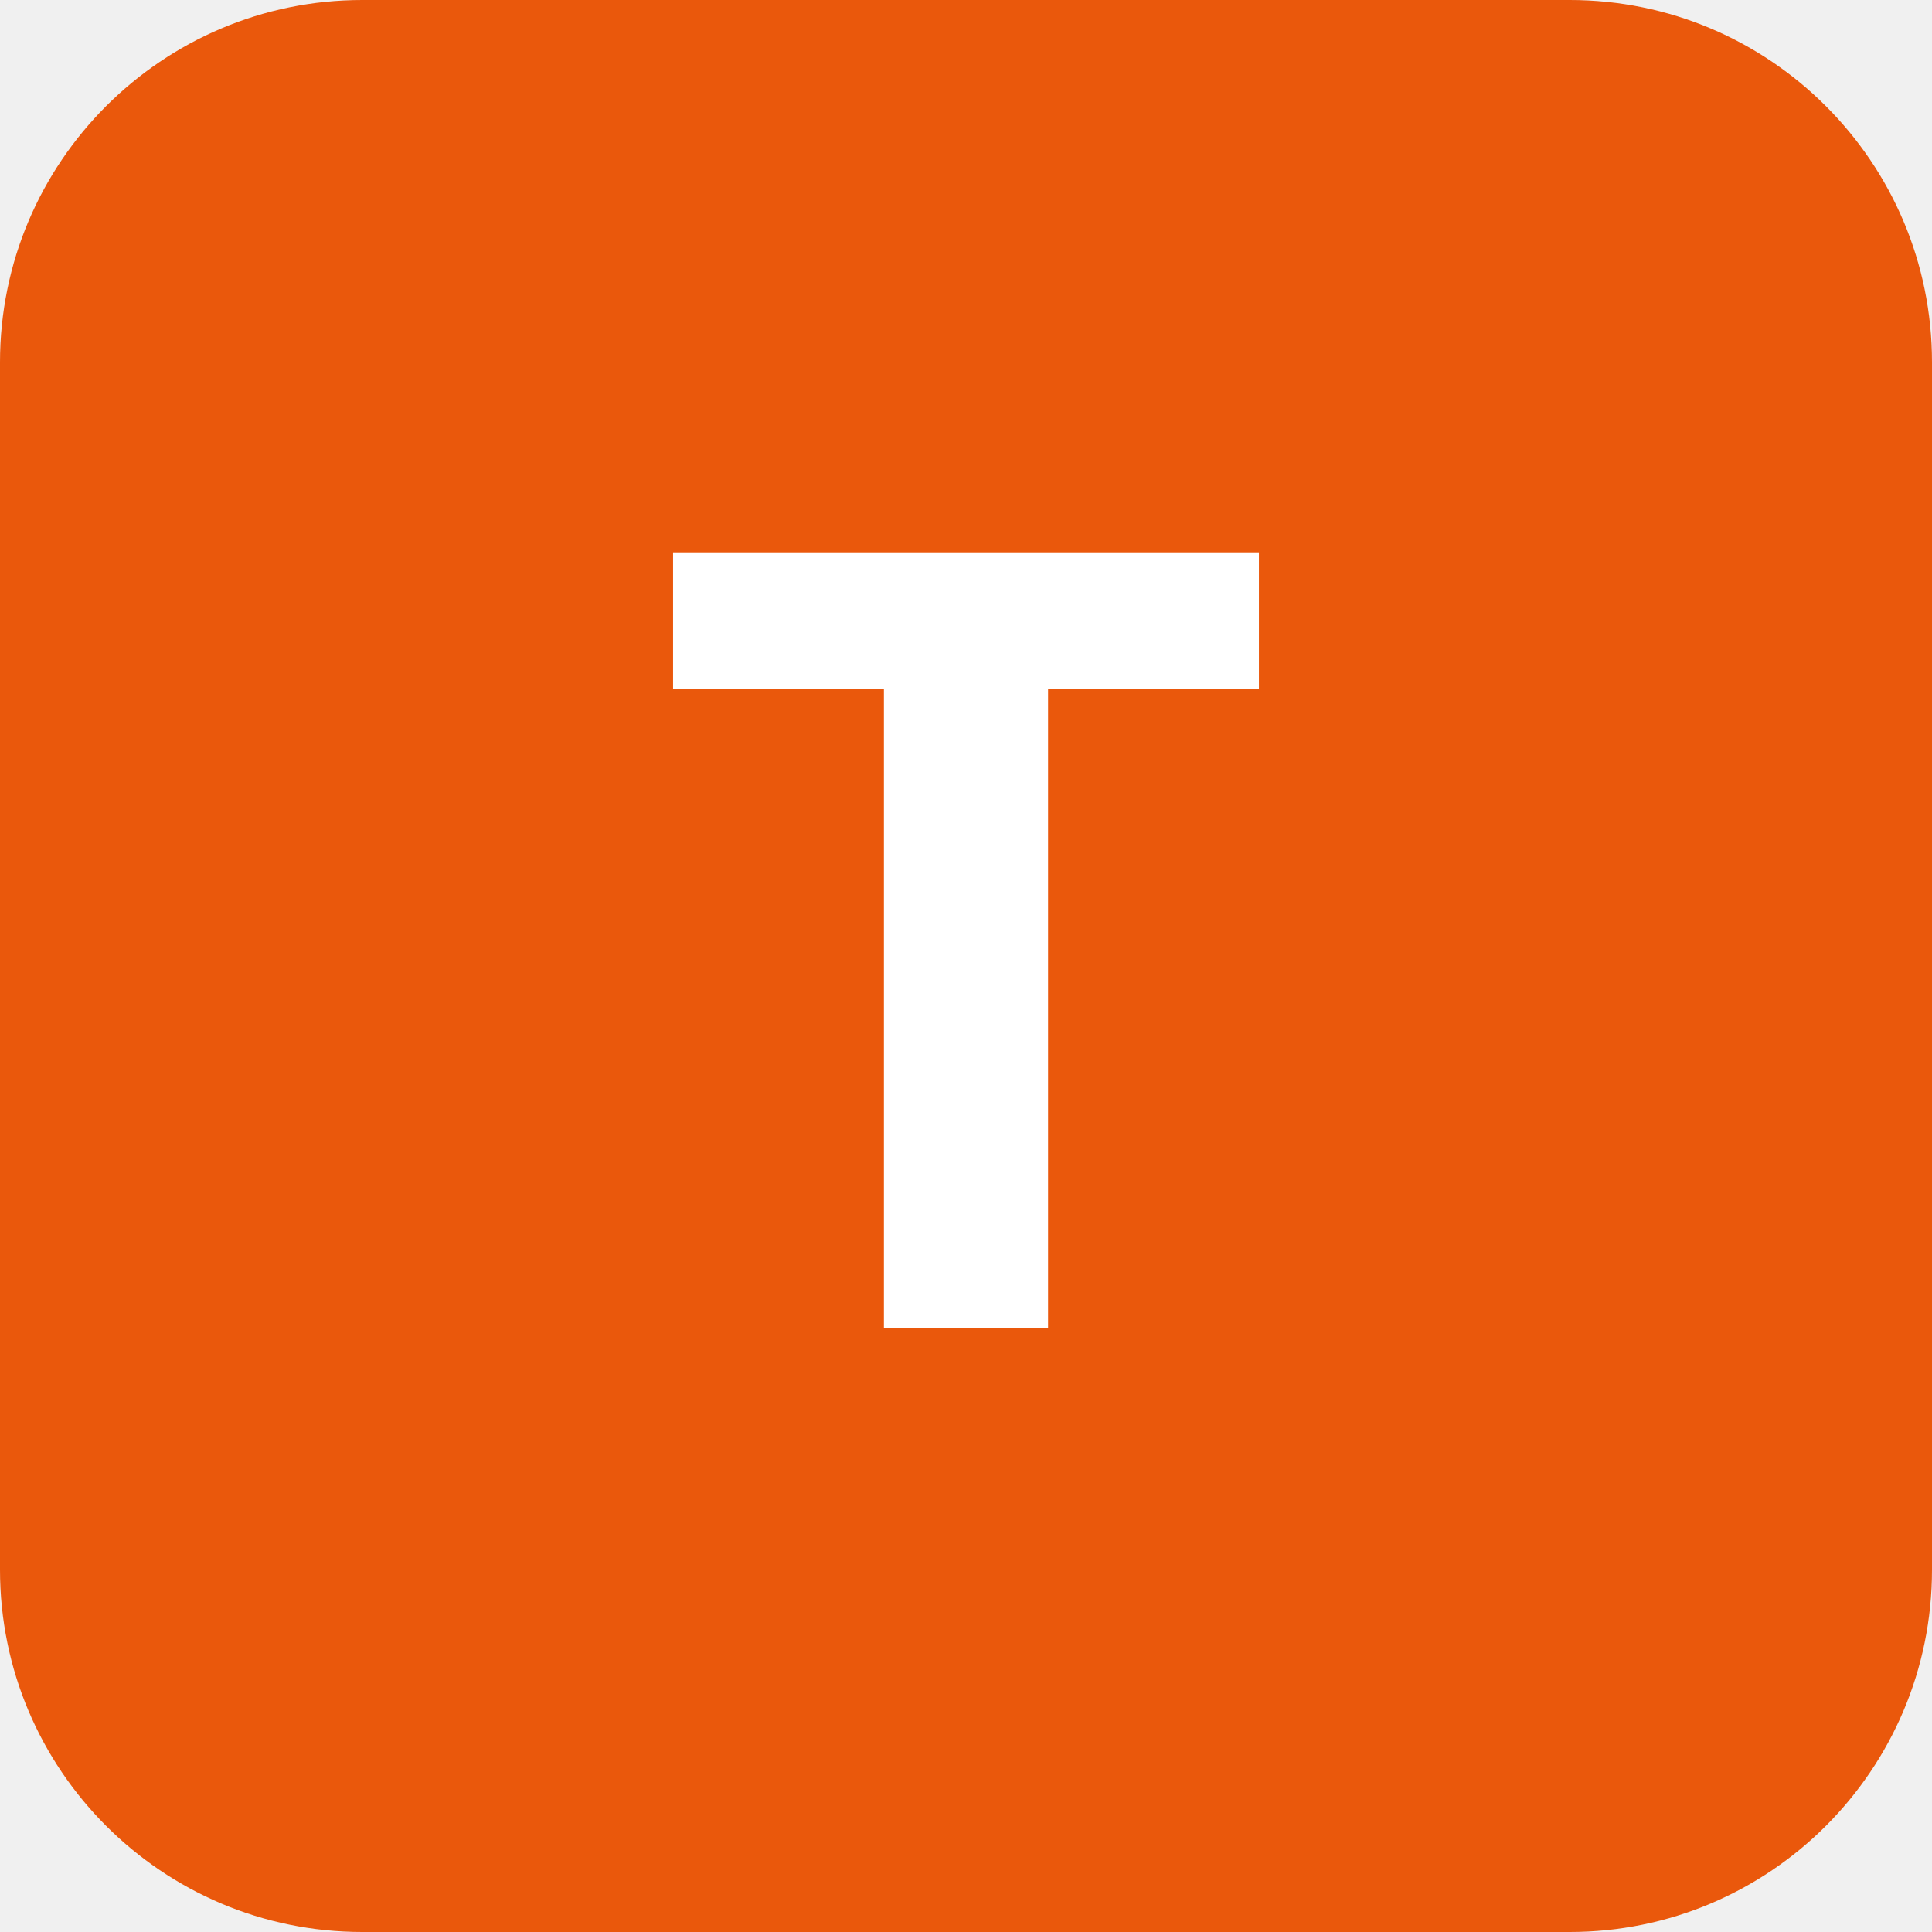
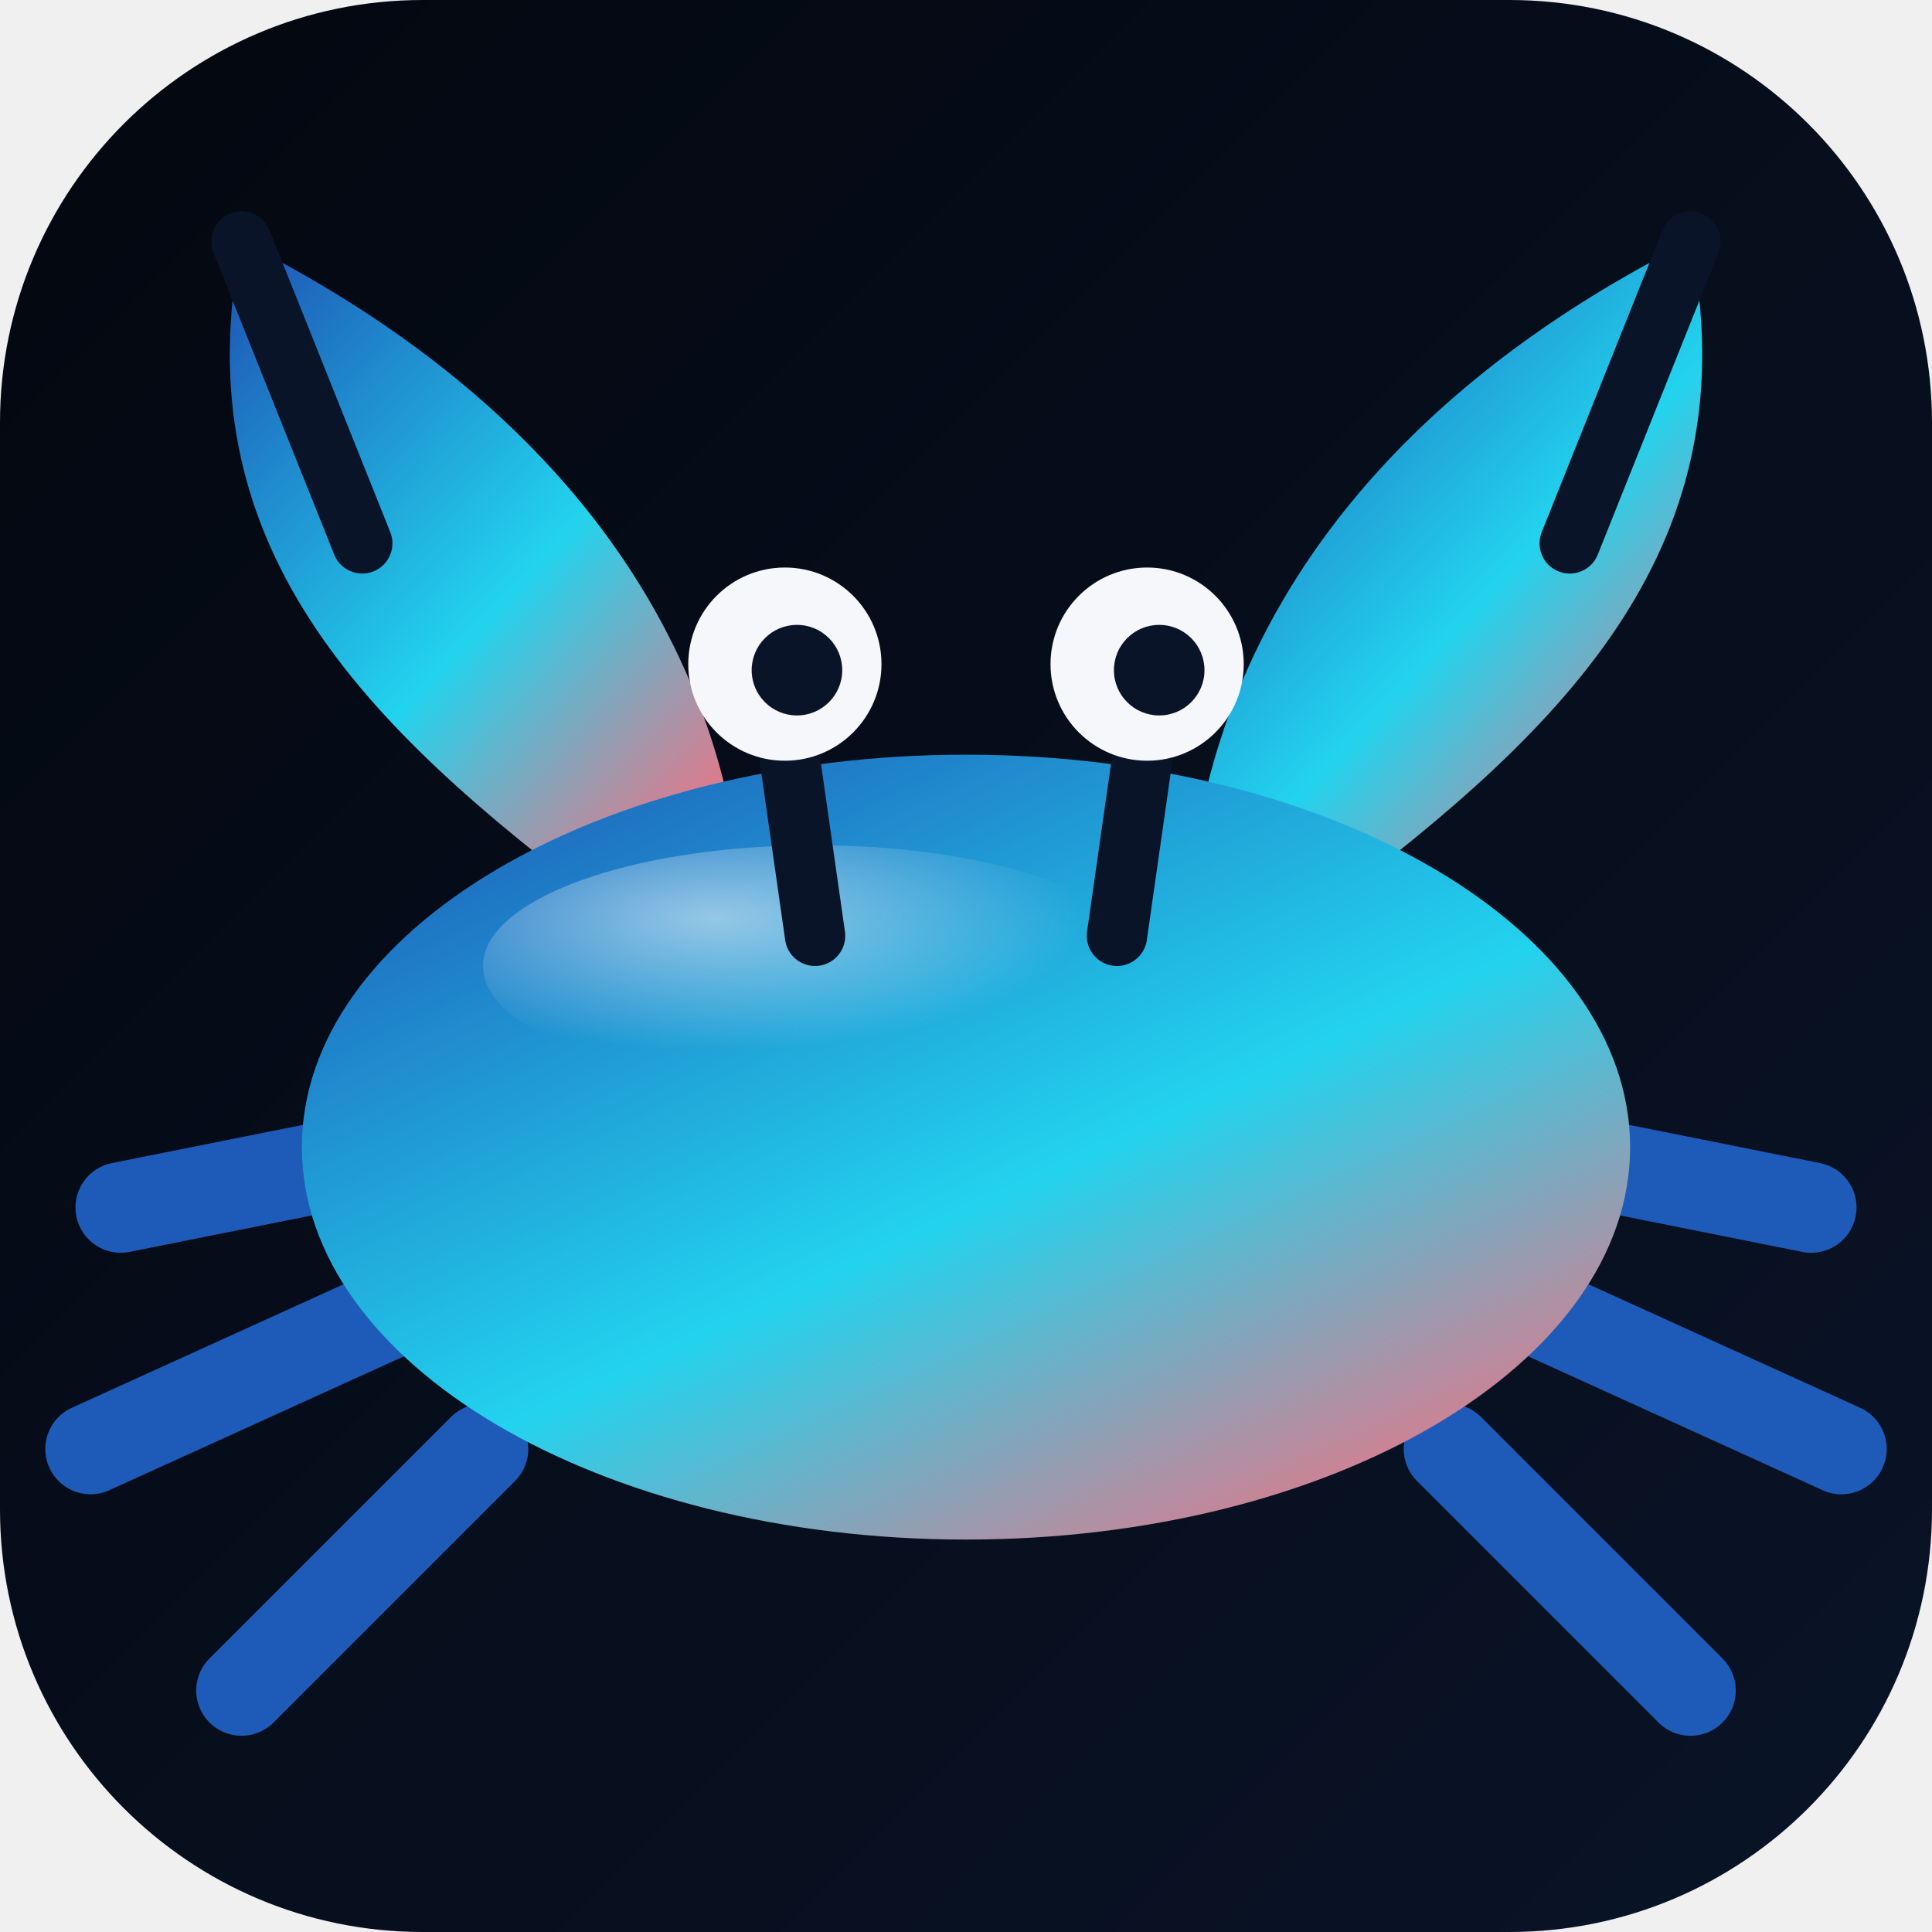
- <svg xmlns="http://www.w3.org/2000/svg" viewBox="0 0 128 128" fill="none">
-   <rect width="128" height="128" rx="24" fill="#ea580c" />
-   <text x="64" y="88" font-family="system-ui,sans-serif" font-size="72" font-weight="800" fill="white" text-anchor="middle">T</text>
+ <svg xmlns="http://www.w3.org/2000/svg" viewBox="0 0 64 64" fill="none">
+   <defs>
+     <linearGradient id="bcbg" x1="0" y1="0" x2="1" y2="1">
+       <stop offset="0%" stop-color="#03070F" />
+       <stop offset="100%" stop-color="#0A1428" />
+     </linearGradient>
+     <linearGradient id="bcbody" x1="0.1" y1="0" x2="0.9" y2="1">
+       <stop offset="0%" stop-color="#1E5BB8" />
+       <stop offset="55%" stop-color="#22D3EE" />
+       <stop offset="100%" stop-color="#FF6B7A" />
+     </linearGradient>
+     <radialGradient id="bcshine" cx="0.35" cy="0.3" r="0.55">
+       <stop offset="0%" stop-color="rgba(245,247,250,0.55)" />
+       <stop offset="100%" stop-color="rgba(245,247,250,0)" />
+     </radialGradient>
+   </defs>
+   <rect width="64" height="64" rx="14" fill="url(#bcbg)" />
+   <g stroke="#1E5BB8" stroke-width="3" stroke-linecap="round" fill="none">
+     <path d="M14 38 L4 40" />
+     <path d="M14 43 L3 48" />
+     <path d="M16 48 L8 56" />
+     <path d="M50 38 L60 40" />
+     <path d="M50 43 L61 48" />
+     <path d="M48 48 L56 56" />
+   </g>
+   <path d="M20 30 C 12 24, 6 18, 8 8 C 16 12, 22 18, 24 26 Z" fill="url(#bcbody)" />
+   <path d="M44 30 C 52 24, 58 18, 56 8 C 48 12, 42 18, 40 26 Z" fill="url(#bcbody)" />
+   <path d="M8 8 L 12 18" stroke="#0A1428" stroke-width="2" stroke-linecap="round" />
+   <path d="M56 8 L 52 18" stroke="#0A1428" stroke-width="2" stroke-linecap="round" />
+   <ellipse cx="32" cy="38" rx="22" ry="13" fill="url(#bcbody)" />
+   <ellipse cx="27" cy="32" rx="11" ry="4" fill="url(#bcshine)" />
+   <path d="M27 31 L 26 24" stroke="#0A1428" stroke-width="2" stroke-linecap="round" />
+   <path d="M37 31 L 38 24" stroke="#0A1428" stroke-width="2" stroke-linecap="round" />
+   <circle cx="26" cy="22" r="3.2" fill="#F5F7FA" />
+   <circle cx="38" cy="22" r="3.2" fill="#F5F7FA" />
+   <circle cx="26.4" cy="22.2" r="1.5" fill="#0A1428" />
+   <circle cx="38.4" cy="22.2" r="1.5" fill="#0A1428" />
</svg>
